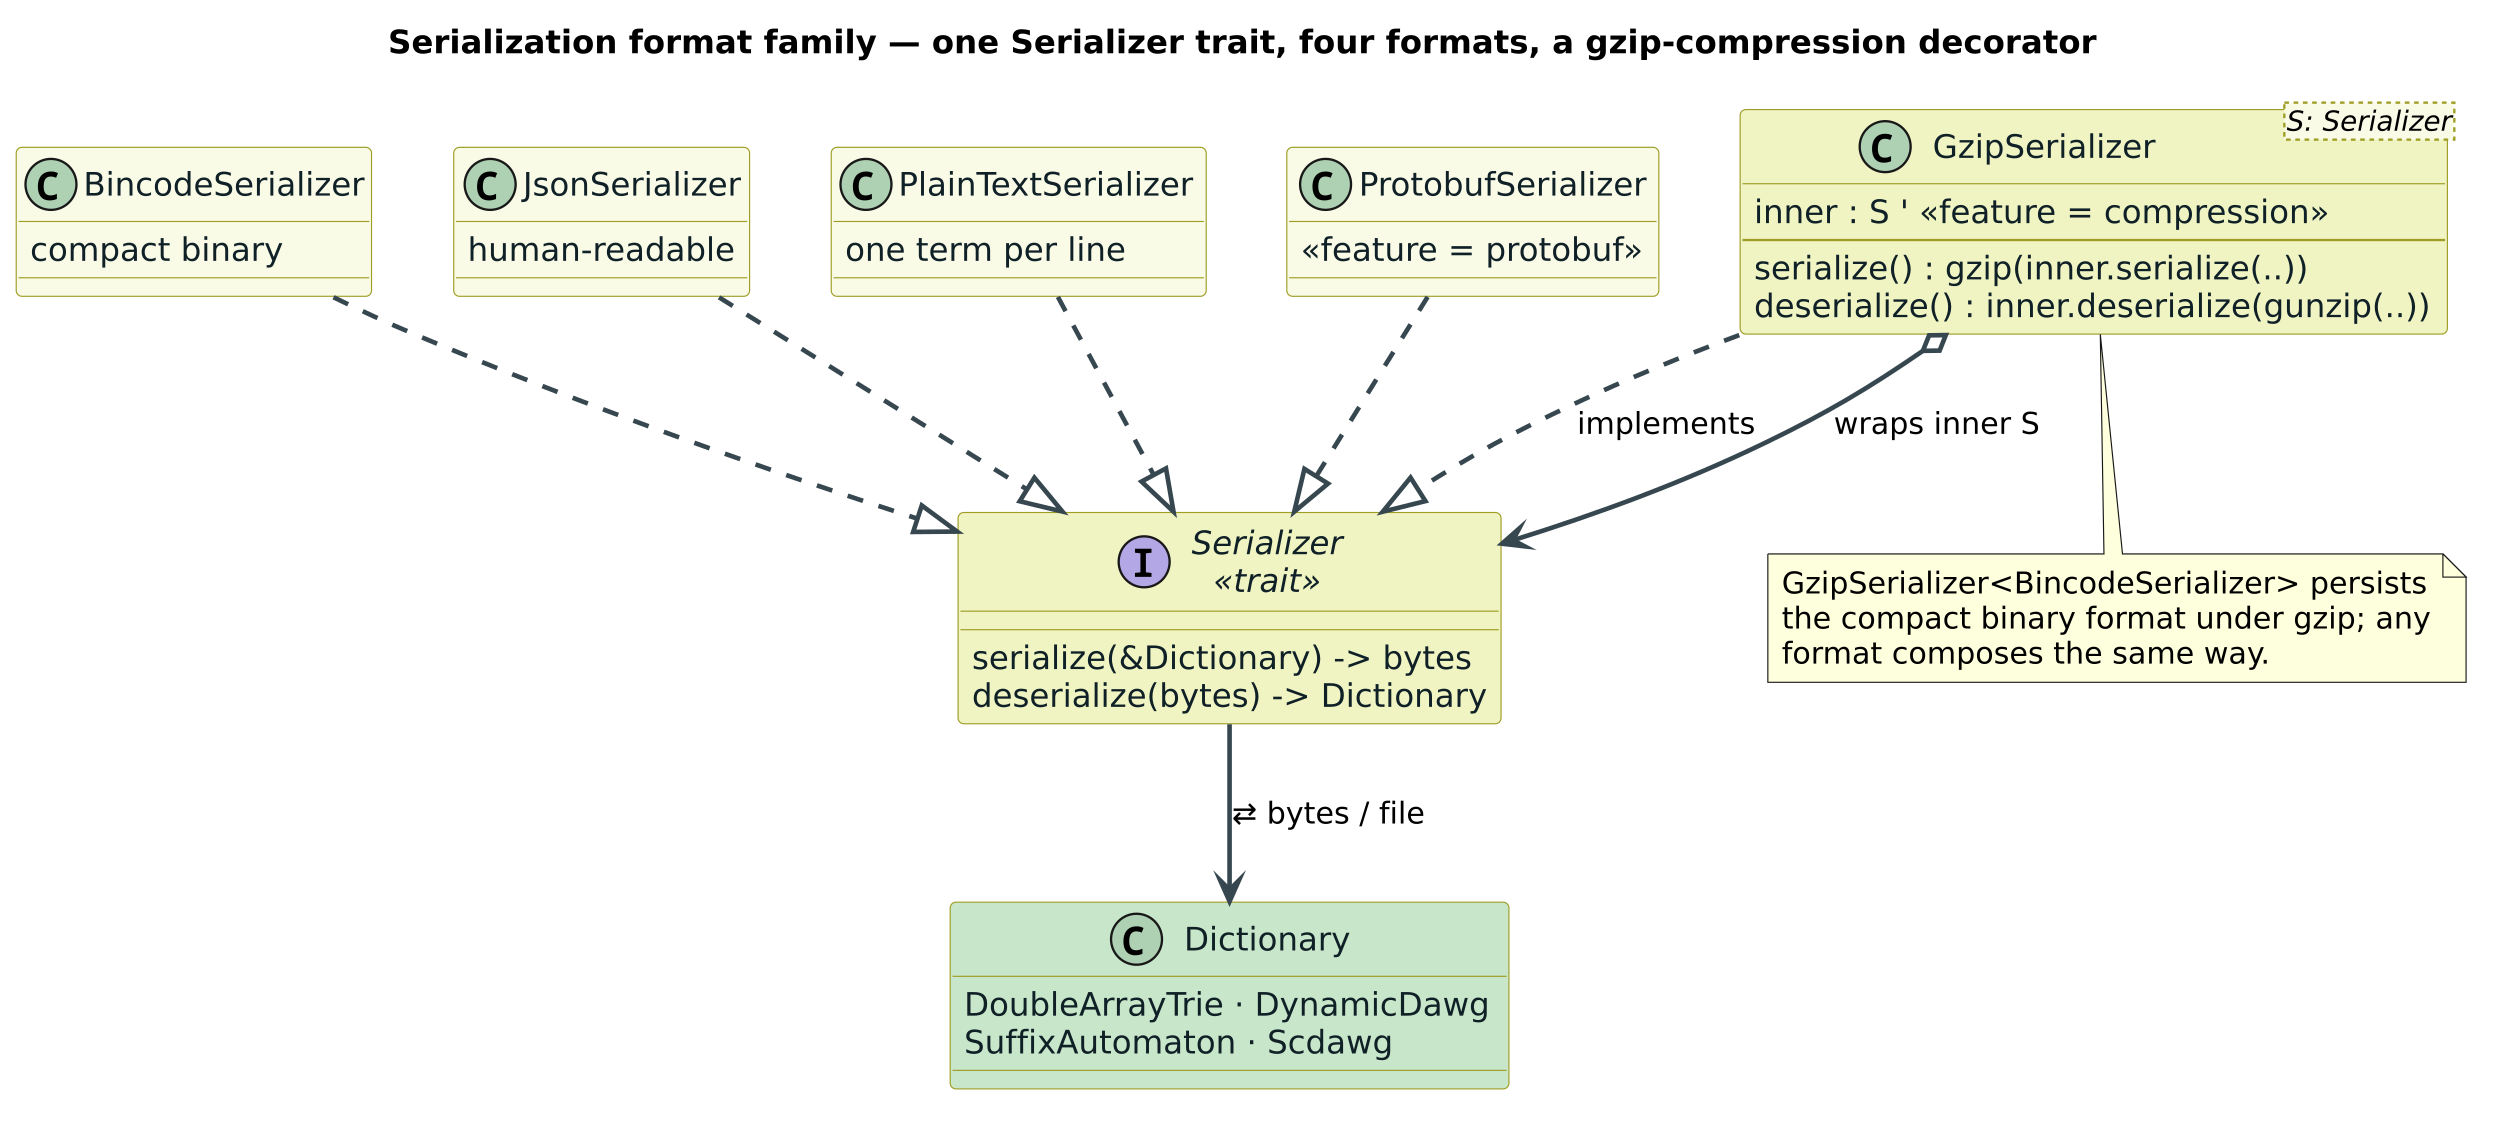
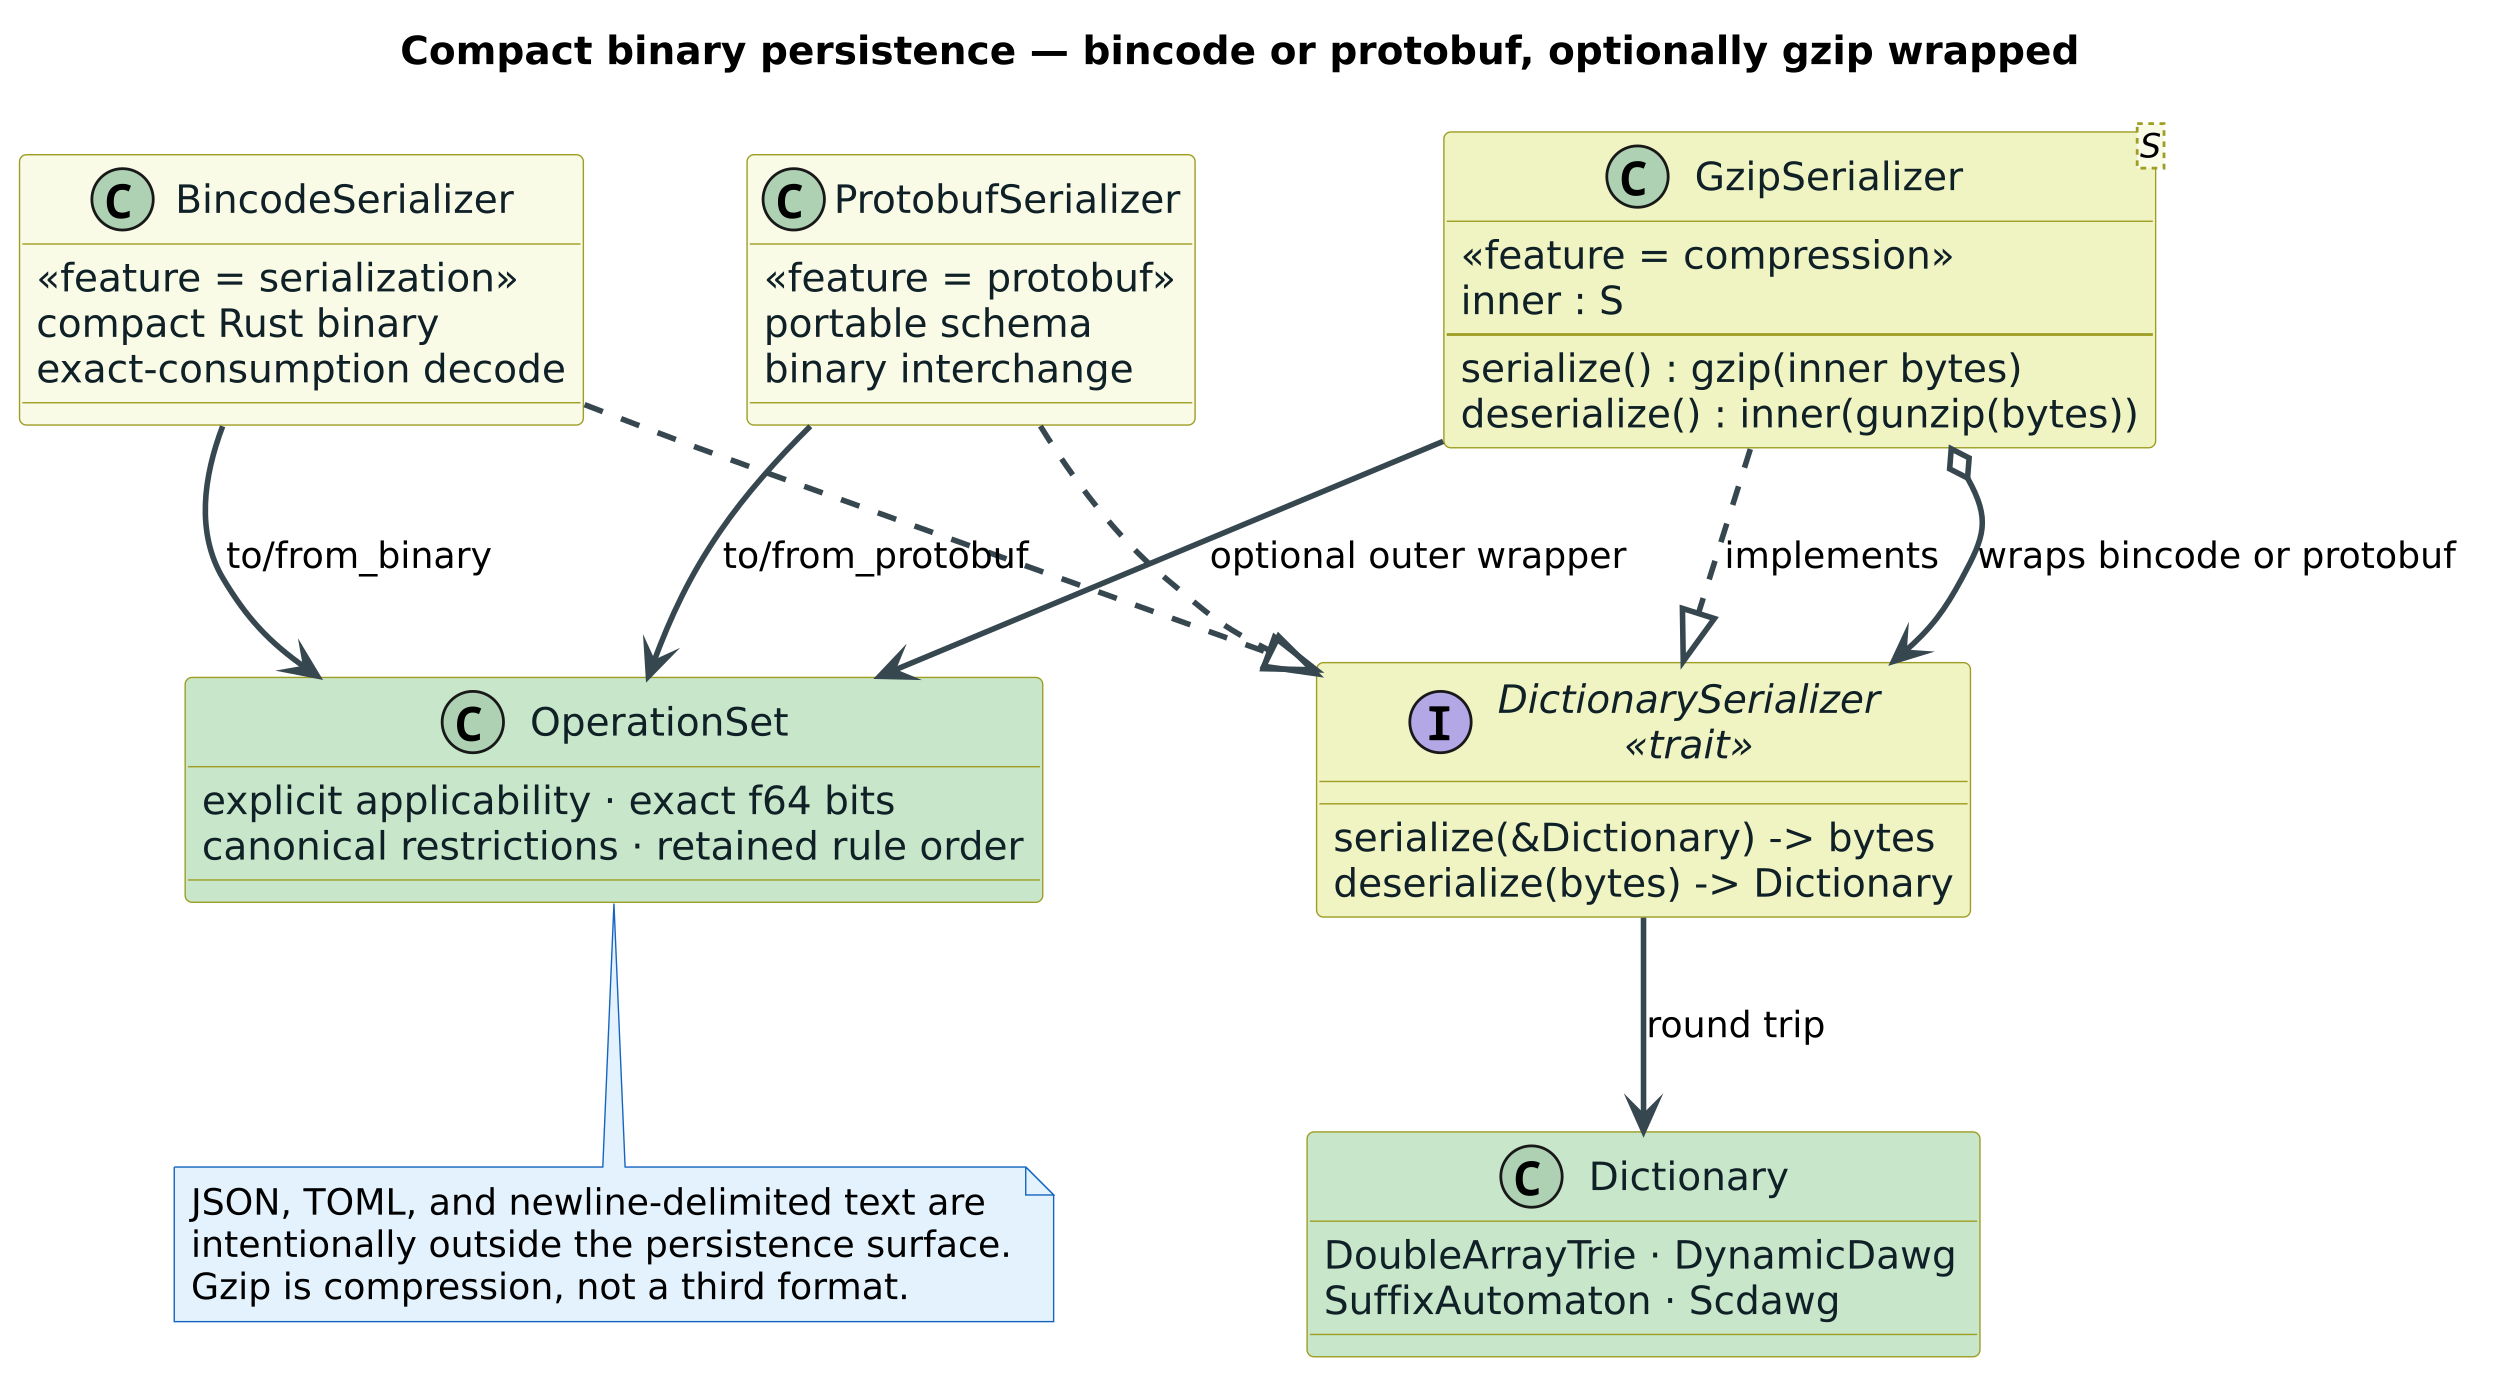
- <svg xmlns="http://www.w3.org/2000/svg" contentStyleType="text/css" data-diagram-type="CLASS" height="484px" preserveAspectRatio="none" style="width:1079px;height:484px;background:#FFFFFF;" version="1.1" viewBox="0 0 1079 484" width="1079px" zoomAndPan="magnify">
+ <svg xmlns="http://www.w3.org/2000/svg" contentStyleType="text/css" data-diagram-type="CLASS" height="501px" preserveAspectRatio="none" style="width:896px;height:501px;background:#FFFFFF;" version="1.1" viewBox="0 0 896 501" width="896px" zoomAndPan="magnify">
  <defs />
  <g>
-     <g class="title" data-source-line="21">
-       <text fill="#000000" font-family="'DejaVu Sans'" font-size="14" font-weight="700" lengthAdjust="spacing" textLength="737.406" x="167.475" y="22.995">Serialization format family — one Serializer trait, four formats, a gzip-compression decorator</text>
+     <g class="title" data-source-line="18">
+       <text fill="#000000" font-family="'DejaVu Sans'" font-size="14" font-weight="700" lengthAdjust="spacing" textLength="602.622" x="143.422" y="22.995">Compact binary persistence — bincode or protobuf, optionally gzip wrapped</text>
    </g>
-     <g class="entity" data-qualified-name="Ser" data-source-line="23" id="ent0001">
-       <rect fill="#F0F4C3" height="91.188" rx="2.5" ry="2.5" style="stroke:#9E9D24;stroke-width:0.5;" width="234.352" x="413.5" y="221.187" />
-       <ellipse cx="493.815" cy="242.484" fill="#B4A7E5" rx="11" ry="11" style="stroke:#181818;stroke-width:1;" />
-       <path d="M489.847,248.984 L489.847,247.281 L492.206,247.015 L492.206,238.812 L489.847,238.546 L489.847,236.843 L496.987,236.843 L496.987,238.546 L494.565,238.812 L494.565,247.015 L496.987,247.281 L496.987,248.984 L489.847,248.984 Z " fill="#000000" />
-       <text fill="#102027" font-family="'DejaVu Sans'" font-size="14" font-style="italic" lengthAdjust="spacing" textLength="65.222" x="514.315" y="239.182">Serializer</text>
-       <text fill="#102027" font-family="'DejaVu Sans'" font-size="14" font-style="italic" lengthAdjust="spacing" textLength="46.484" x="523.684" y="255.479">«trait»</text>
-       <line style="stroke:#9E9D24;stroke-width:0.5;" x1="414.5" x2="646.852" y1="263.781" y2="263.781" />
-       <line style="stroke:#9E9D24;stroke-width:0.5;" x1="414.5" x2="646.852" y1="271.781" y2="271.781" />
-       <text fill="#102027" font-family="'DejaVu Sans'" font-size="14" lengthAdjust="spacing" textLength="215.769" x="419.5" y="288.776">serialize(&amp;Dictionary) -&gt; bytes</text>
-       <text fill="#102027" font-family="'DejaVu Sans'" font-size="14" lengthAdjust="spacing" textLength="222.352" x="419.5" y="305.073">deserialize(bytes) -&gt; Dictionary</text>
+     <g class="entity" data-qualified-name="Ser" data-source-line="20" id="ent0001">
+       <rect fill="#F0F4C3" height="91.188" rx="2.5" ry="2.5" style="stroke:#9E9D24;stroke-width:0.5;" width="234.352" x="471.86" y="237.487" />
+       <ellipse cx="516.273" cy="258.784" fill="#B4A7E5" rx="11" ry="11" style="stroke:#181818;stroke-width:1;" />
+       <path d="M512.304,265.284 L512.304,263.581 L514.664,263.315 L514.664,255.112 L512.304,254.846 L512.304,253.143 L519.445,253.143 L519.445,254.846 L517.023,255.112 L517.023,263.315 L519.445,263.581 L519.445,265.284 L512.304,265.284 Z " fill="#000000" />
+       <text fill="#102027" font-family="'DejaVu Sans'" font-size="14" font-style="italic" lengthAdjust="spacing" textLength="137.026" x="536.773" y="255.482">DictionarySerializer</text>
+       <text fill="#102027" font-family="'DejaVu Sans'" font-size="14" font-style="italic" lengthAdjust="spacing" textLength="46.484" x="582.044" y="271.779">«trait»</text>
+       <line style="stroke:#9E9D24;stroke-width:0.5;" x1="472.86" x2="705.212" y1="280.081" y2="280.081" />
+       <line style="stroke:#9E9D24;stroke-width:0.5;" x1="472.86" x2="705.212" y1="288.081" y2="288.081" />
+       <text fill="#102027" font-family="'DejaVu Sans'" font-size="14" lengthAdjust="spacing" textLength="215.769" x="477.86" y="305.076">serialize(&amp;Dictionary) -&gt; bytes</text>
+       <text fill="#102027" font-family="'DejaVu Sans'" font-size="14" lengthAdjust="spacing" textLength="222.352" x="477.86" y="321.373">deserialize(bytes) -&gt; Dictionary</text>
    </g>
-     <g class="entity" data-qualified-name="Bin" data-source-line="28" id="ent0002">
-       <rect fill="#F9FBE7" height="64.297" rx="2.5" ry="2.5" style="stroke:#9E9D24;stroke-width:0.5;" width="153.352" x="7" y="63.587" />
-       <ellipse cx="22" cy="79.587" fill="#ADD1B2" rx="11" ry="11" style="stroke:#181818;stroke-width:1;" />
-       <path d="M21.469,86.509 Q19.719,86.509 18.578,85.774 Q17.453,85.024 16.891,83.681 Q16.344,82.321 16.344,80.524 Q16.344,78.493 17,77.04 Q17.656,75.587 18.938,74.806 Q20.219,74.024 22.094,74.024 Q22.984,74.024 23.656,74.212 Q24.328,74.384 25.016,74.728 L24.203,76.743 Q23.578,76.431 23.031,76.306 Q22.5,76.181 22.016,76.181 Q20.844,76.181 20.141,76.712 Q19.438,77.243 19.141,78.196 Q18.844,79.149 18.844,80.415 Q18.844,82.431 19.562,83.399 Q20.281,84.353 21.875,84.353 Q22.469,84.353 23.094,84.196 Q23.719,84.04 24.547,83.665 L24.547,85.884 Q23.812,86.196 23.016,86.353 Q22.234,86.509 21.469,86.509 Z " fill="#000000" />
-       <text fill="#102027" font-family="'DejaVu Sans'" font-size="14" lengthAdjust="spacing" textLength="121.352" x="36" y="84.434">BincodeSerializer</text>
-       <line style="stroke:#9E9D24;stroke-width:0.5;" x1="8" x2="159.352" y1="95.587" y2="95.587" />
-       <text fill="#102027" font-family="'DejaVu Sans'" font-size="14" lengthAdjust="spacing" textLength="109.272" x="13" y="112.582">compact binary</text>
-       <line style="stroke:#9E9D24;stroke-width:0.5;" x1="8" x2="159.352" y1="119.884" y2="119.884" />
+     <g class="entity" data-qualified-name="Bin" data-source-line="25" id="ent0002">
+       <rect fill="#F9FBE7" height="96.891" rx="2.5" ry="2.5" style="stroke:#9E9D24;stroke-width:0.5;" width="202.073" x="7" y="55.447" />
+       <ellipse cx="43.925" cy="71.447" fill="#ADD1B2" rx="11" ry="11" style="stroke:#181818;stroke-width:1;" />
+       <path d="M43.394,78.369 Q41.644,78.369 40.503,77.634 Q39.378,76.884 38.815,75.541 Q38.269,74.181 38.269,72.384 Q38.269,70.353 38.925,68.9 Q39.581,67.447 40.862,66.666 Q42.144,65.884 44.019,65.884 Q44.909,65.884 45.581,66.072 Q46.253,66.244 46.94,66.588 L46.128,68.603 Q45.503,68.291 44.956,68.166 Q44.425,68.041 43.94,68.041 Q42.769,68.041 42.065,68.572 Q41.362,69.103 41.065,70.056 Q40.769,71.009 40.769,72.275 Q40.769,74.291 41.487,75.259 Q42.206,76.213 43.8,76.213 Q44.394,76.213 45.019,76.056 Q45.644,75.9 46.472,75.525 L46.472,77.744 Q45.737,78.056 44.94,78.213 Q44.159,78.369 43.394,78.369 Z " fill="#000000" />
+       <text fill="#102027" font-family="'DejaVu Sans'" font-size="14" lengthAdjust="spacing" textLength="121.352" x="62.797" y="76.294">BincodeSerializer</text>
+       <line style="stroke:#9E9D24;stroke-width:0.5;" x1="8" x2="208.073" y1="87.447" y2="87.447" />
+       <text fill="#102027" font-family="'DejaVu Sans'" font-size="14" lengthAdjust="spacing" textLength="173.27" x="13" y="104.442">«feature = serialization»</text>
+       <text fill="#102027" font-family="'DejaVu Sans'" font-size="14" lengthAdjust="spacing" textLength="145.106" x="13" y="120.739">compact Rust binary</text>
+       <text fill="#102027" font-family="'DejaVu Sans'" font-size="14" lengthAdjust="spacing" textLength="190.073" x="13" y="137.036">exact-consumption decode</text>
+       <line style="stroke:#9E9D24;stroke-width:0.5;" x1="8" x2="208.073" y1="144.338" y2="144.338" />
    </g>
-     <g class="entity" data-qualified-name="Json" data-source-line="31" id="ent0003">
-       <rect fill="#F9FBE7" height="64.297" rx="2.5" ry="2.5" style="stroke:#9E9D24;stroke-width:0.5;" width="127.691" x="195.83" y="63.587" />
-       <ellipse cx="211.554" cy="79.587" fill="#ADD1B2" rx="11" ry="11" style="stroke:#181818;stroke-width:1;" />
-       <path d="M211.023,86.509 Q209.273,86.509 208.132,85.774 Q207.007,85.024 206.444,83.681 Q205.898,82.321 205.898,80.524 Q205.898,78.493 206.554,77.04 Q207.21,75.587 208.491,74.806 Q209.773,74.024 211.648,74.024 Q212.538,74.024 213.21,74.212 Q213.882,74.384 214.569,74.728 L213.757,76.743 Q213.132,76.431 212.585,76.306 Q212.054,76.181 211.569,76.181 Q210.398,76.181 209.694,76.712 Q208.991,77.243 208.694,78.196 Q208.398,79.149 208.398,80.415 Q208.398,82.431 209.116,83.399 Q209.835,84.353 211.429,84.353 Q212.023,84.353 212.648,84.196 Q213.273,84.04 214.101,83.665 L214.101,85.884 Q213.366,86.196 212.569,86.353 Q211.788,86.509 211.023,86.509 Z " fill="#000000" />
-       <text fill="#102027" font-family="'DejaVu Sans'" font-size="14" lengthAdjust="spacing" textLength="94.083" x="225.715" y="84.434">JsonSerializer</text>
-       <line style="stroke:#9E9D24;stroke-width:0.5;" x1="196.83" x2="322.521" y1="95.587" y2="95.587" />
-       <text fill="#102027" font-family="'DejaVu Sans'" font-size="14" lengthAdjust="spacing" textLength="115.691" x="201.83" y="112.582">human-readable</text>
-       <line style="stroke:#9E9D24;stroke-width:0.5;" x1="196.83" x2="322.521" y1="119.884" y2="119.884" />
+     <g class="entity" data-qualified-name="Pb" data-source-line="31" id="ent0003">
+       <rect fill="#F9FBE7" height="96.891" rx="2.5" ry="2.5" style="stroke:#9E9D24;stroke-width:0.5;" width="160.565" x="267.75" y="55.447" />
+       <ellipse cx="284.477" cy="71.447" fill="#ADD1B2" rx="11" ry="11" style="stroke:#181818;stroke-width:1;" />
+       <path d="M283.945,78.369 Q282.195,78.369 281.055,77.634 Q279.93,76.884 279.367,75.541 Q278.82,74.181 278.82,72.384 Q278.82,70.353 279.477,68.9 Q280.133,67.447 281.414,66.666 Q282.695,65.884 284.57,65.884 Q285.461,65.884 286.133,66.072 Q286.805,66.244 287.492,66.588 L286.68,68.603 Q286.055,68.291 285.508,68.166 Q284.977,68.041 284.492,68.041 Q283.32,68.041 282.617,68.572 Q281.914,69.103 281.617,70.056 Q281.32,71.009 281.32,72.275 Q281.32,74.291 282.039,75.259 Q282.758,76.213 284.352,76.213 Q284.945,76.213 285.57,76.056 Q286.195,75.9 287.024,75.525 L287.024,77.744 Q286.289,78.056 285.492,78.213 Q284.711,78.369 283.945,78.369 Z " fill="#000000" />
+       <text fill="#102027" font-family="'DejaVu Sans'" font-size="14" lengthAdjust="spacing" textLength="124.728" x="298.86" y="76.294">ProtobufSerializer</text>
+       <line style="stroke:#9E9D24;stroke-width:0.5;" x1="268.75" x2="427.315" y1="87.447" y2="87.447" />
+       <text fill="#102027" font-family="'DejaVu Sans'" font-size="14" lengthAdjust="spacing" textLength="148.565" x="273.75" y="104.442">«feature = protobuf»</text>
+       <text fill="#102027" font-family="'DejaVu Sans'" font-size="14" lengthAdjust="spacing" textLength="117.811" x="273.75" y="120.739">portable schema</text>
+       <text fill="#102027" font-family="'DejaVu Sans'" font-size="14" lengthAdjust="spacing" textLength="132.863" x="273.75" y="137.036">binary interchange</text>
+       <line style="stroke:#9E9D24;stroke-width:0.5;" x1="268.75" x2="427.315" y1="144.338" y2="144.338" />
    </g>
-     <g class="entity" data-qualified-name="Txt" data-source-line="34" id="ent0004">
-       <rect fill="#F9FBE7" height="64.297" rx="2.5" ry="2.5" style="stroke:#9E9D24;stroke-width:0.5;" width="161.835" x="358.76" y="63.587" />
-       <ellipse cx="373.76" cy="79.587" fill="#ADD1B2" rx="11" ry="11" style="stroke:#181818;stroke-width:1;" />
-       <path d="M373.229,86.509 Q371.479,86.509 370.338,85.774 Q369.213,85.024 368.651,83.681 Q368.104,82.321 368.104,80.524 Q368.104,78.493 368.76,77.04 Q369.416,75.587 370.697,74.806 Q371.979,74.024 373.854,74.024 Q374.744,74.024 375.416,74.212 Q376.088,74.384 376.776,74.728 L375.963,76.743 Q375.338,76.431 374.791,76.306 Q374.26,76.181 373.776,76.181 Q372.604,76.181 371.901,76.712 Q371.197,77.243 370.901,78.196 Q370.604,79.149 370.604,80.415 Q370.604,82.431 371.322,83.399 Q372.041,84.353 373.635,84.353 Q374.229,84.353 374.854,84.196 Q375.479,84.04 376.307,83.665 L376.307,85.884 Q375.572,86.196 374.776,86.353 Q373.994,86.509 373.229,86.509 Z " fill="#000000" />
-       <text fill="#102027" font-family="'DejaVu Sans'" font-size="14" lengthAdjust="spacing" textLength="129.835" x="387.76" y="84.434">PlainTextSerializer</text>
-       <line style="stroke:#9E9D24;stroke-width:0.5;" x1="359.76" x2="519.595" y1="95.587" y2="95.587" />
-       <text fill="#102027" font-family="'DejaVu Sans'" font-size="14" lengthAdjust="spacing" textLength="121.42" x="364.76" y="112.582">one term per line</text>
-       <line style="stroke:#9E9D24;stroke-width:0.5;" x1="359.76" x2="519.595" y1="119.884" y2="119.884" />
+     <g class="entity" data-qualified-name="Gz" data-source-line="37" id="ent0004">
+       <rect fill="#F0F4C3" height="113.188" rx="2.5" ry="2.5" style="stroke:#9E9D24;stroke-width:0.5;" width="255.093" x="517.49" y="47.297" />
+       <ellipse cx="586.88" cy="63.297" fill="#ADD1B2" rx="11" ry="11" style="stroke:#181818;stroke-width:1;" />
+       <path d="M586.349,70.219 Q584.599,70.219 583.458,69.484 Q582.333,68.734 581.771,67.391 Q581.224,66.031 581.224,64.234 Q581.224,62.203 581.88,60.75 Q582.536,59.297 583.818,58.516 Q585.099,57.734 586.974,57.734 Q587.865,57.734 588.536,57.922 Q589.208,58.094 589.896,58.438 L589.083,60.453 Q588.458,60.141 587.911,60.016 Q587.38,59.891 586.896,59.891 Q585.724,59.891 585.021,60.422 Q584.318,60.953 584.021,61.906 Q583.724,62.859 583.724,64.125 Q583.724,66.141 584.443,67.109 Q585.161,68.062 586.755,68.062 Q587.349,68.062 587.974,67.906 Q588.599,67.75 589.427,67.375 L589.427,69.594 Q588.693,69.906 587.896,70.062 Q587.115,70.219 586.349,70.219 Z " fill="#000000" />
+       <text fill="#102027" font-family="'DejaVu Sans'" font-size="14" lengthAdjust="spacing" textLength="96.195" x="607.38" y="68.144">GzipSerializer</text>
+       <rect fill="#F9FBE7" height="15.969" style="stroke:#9E9D24;stroke-width:1;stroke-dasharray:2,2;" width="9.617" x="765.966" y="44.297" />
+       <text fill="#000000" font-family="DejaVu Sans" font-size="12" font-style="italic" lengthAdjust="spacing" textLength="7.617" x="766.966" y="56.435">S</text>
+       <line style="stroke:#9E9D24;stroke-width:0.5;" x1="518.49" x2="771.583" y1="79.297" y2="79.297" />
+       <text fill="#102027" font-family="'DejaVu Sans'" font-size="14" lengthAdjust="spacing" textLength="177.686" x="523.49" y="96.292">«feature = compression»</text>
+       <text fill="#102027" font-family="'DejaVu Sans'" font-size="14" lengthAdjust="spacing" textLength="58.509" x="523.49" y="112.589">inner : S</text>
+       <line style="stroke:#9E9D24;stroke-width:1;" x1="518.49" x2="771.583" y1="119.891" y2="119.891" />
+       <text fill="#102027" font-family="'DejaVu Sans'" font-size="14" lengthAdjust="spacing" textLength="210.273" x="523.49" y="136.886">serialize()   : gzip(inner bytes)</text>
+       <text fill="#102027" font-family="'DejaVu Sans'" font-size="14" lengthAdjust="spacing" textLength="243.093" x="523.49" y="153.183">deserialize() : inner(gunzip(bytes))</text>
    </g>
-     <g class="entity" data-qualified-name="Pb" data-source-line="37" id="ent0005">
-       <rect fill="#F9FBE7" height="64.297" rx="2.5" ry="2.5" style="stroke:#9E9D24;stroke-width:0.5;" width="160.565" x="555.39" y="63.587" />
-       <ellipse cx="572.117" cy="79.587" fill="#ADD1B2" rx="11" ry="11" style="stroke:#181818;stroke-width:1;" />
-       <path d="M571.585,86.509 Q569.835,86.509 568.695,85.774 Q567.57,85.024 567.007,83.681 Q566.46,82.321 566.46,80.524 Q566.46,78.493 567.117,77.04 Q567.773,75.587 569.054,74.806 Q570.335,74.024 572.21,74.024 Q573.101,74.024 573.773,74.212 Q574.445,74.384 575.132,74.728 L574.32,76.743 Q573.695,76.431 573.148,76.306 Q572.617,76.181 572.132,76.181 Q570.96,76.181 570.257,76.712 Q569.554,77.243 569.257,78.196 Q568.96,79.149 568.96,80.415 Q568.96,82.431 569.679,83.399 Q570.398,84.353 571.992,84.353 Q572.585,84.353 573.21,84.196 Q573.835,84.04 574.663,83.665 L574.663,85.884 Q573.929,86.196 573.132,86.353 Q572.351,86.509 571.585,86.509 Z " fill="#000000" />
-       <text fill="#102027" font-family="'DejaVu Sans'" font-size="14" lengthAdjust="spacing" textLength="124.728" x="586.5" y="84.434">ProtobufSerializer</text>
-       <line style="stroke:#9E9D24;stroke-width:0.5;" x1="556.39" x2="714.955" y1="95.587" y2="95.587" />
-       <text fill="#102027" font-family="'DejaVu Sans'" font-size="14" lengthAdjust="spacing" textLength="148.565" x="561.39" y="112.582">«feature = protobuf»</text>
-       <line style="stroke:#9E9D24;stroke-width:0.5;" x1="556.39" x2="714.955" y1="119.884" y2="119.884" />
+     <g class="entity" data-qualified-name="Dict" data-source-line="45" id="ent0005">
+       <rect fill="#C8E6C9" height="80.594" rx="2.5" ry="2.5" style="stroke:#9E9D24;stroke-width:0.5;" width="241.161" x="468.46" y="405.677" />
+       <ellipse cx="548.888" cy="421.677" fill="#ADD1B2" rx="11" ry="11" style="stroke:#181818;stroke-width:1;" />
+       <path d="M548.357,428.599 Q546.607,428.599 545.466,427.864 Q544.341,427.114 543.779,425.771 Q543.232,424.411 543.232,422.614 Q543.232,420.583 543.888,419.13 Q544.544,417.677 545.826,416.896 Q547.107,416.114 548.982,416.114 Q549.873,416.114 550.544,416.302 Q551.216,416.474 551.904,416.817 L551.091,418.833 Q550.466,418.521 549.919,418.396 Q549.388,418.271 548.904,418.271 Q547.732,418.271 547.029,418.802 Q546.326,419.333 546.029,420.286 Q545.732,421.239 545.732,422.505 Q545.732,424.521 546.451,425.489 Q547.169,426.442 548.763,426.442 Q549.357,426.442 549.982,426.286 Q550.607,426.13 551.435,425.755 L551.435,427.974 Q550.701,428.286 549.904,428.442 Q549.123,428.599 548.357,428.599 Z " fill="#000000" />
+       <text fill="#102027" font-family="'DejaVu Sans'" font-size="14" lengthAdjust="spacing" textLength="71.805" x="569.388" y="426.524">Dictionary</text>
+       <line style="stroke:#9E9D24;stroke-width:0.5;" x1="469.46" x2="708.621" y1="437.677" y2="437.677" />
+       <text fill="#102027" font-family="'DejaVu Sans'" font-size="14" lengthAdjust="spacing" textLength="229.161" x="474.46" y="454.672">DoubleArrayTrie · DynamicDawg</text>
+       <text fill="#102027" font-family="'DejaVu Sans'" font-size="14" lengthAdjust="spacing" textLength="185.179" x="474.46" y="470.969">SuffixAutomaton · Scdawg</text>
+       <line style="stroke:#9E9D24;stroke-width:0.5;" x1="469.46" x2="708.621" y1="478.271" y2="478.271" />
    </g>
-     <g class="entity" data-qualified-name="Gz" data-source-line="41" id="ent0006">
-       <rect fill="#F0F4C3" height="96.891" rx="2.5" ry="2.5" style="stroke:#9E9D24;stroke-width:0.5;" width="305.248" x="751.05" y="47.297" />
-       <ellipse cx="813.637" cy="63.297" fill="#ADD1B2" rx="11" ry="11" style="stroke:#181818;stroke-width:1;" />
-       <path d="M813.106,70.219 Q811.356,70.219 810.215,69.484 Q809.09,68.734 808.528,67.391 Q807.981,66.031 807.981,64.234 Q807.981,62.203 808.637,60.75 Q809.293,59.297 810.574,58.516 Q811.856,57.734 813.731,57.734 Q814.621,57.734 815.293,57.922 Q815.965,58.094 816.653,58.438 L815.84,60.453 Q815.215,60.141 814.668,60.016 Q814.137,59.891 813.653,59.891 Q812.481,59.891 811.778,60.422 Q811.074,60.953 810.778,61.906 Q810.481,62.859 810.481,64.125 Q810.481,66.141 811.199,67.109 Q811.918,68.062 813.512,68.062 Q814.106,68.062 814.731,67.906 Q815.356,67.75 816.184,67.375 L816.184,69.594 Q815.449,69.906 814.653,70.062 Q813.871,70.219 813.106,70.219 Z " fill="#000000" />
-       <text fill="#102027" font-family="'DejaVu Sans'" font-size="14" lengthAdjust="spacing" textLength="96.195" x="834.137" y="68.144">GzipSerializer</text>
-       <rect fill="#F9FBE7" height="15.969" style="stroke:#9E9D24;stroke-width:1;stroke-dasharray:2,2;" width="73.379" x="985.919" y="44.297" />
-       <text fill="#000000" font-family="DejaVu Sans" font-size="12" font-style="italic" lengthAdjust="spacing" textLength="71.379" x="986.919" y="56.435">S: Serializer</text>
-       <line style="stroke:#9E9D24;stroke-width:0.5;" x1="752.05" x2="1055.298" y1="79.297" y2="79.297" />
-       <text fill="#102027" font-family="'DejaVu Sans'" font-size="14" lengthAdjust="spacing" textLength="280.096" x="757.05" y="96.292">inner : S        ' «feature = compression»</text>
-       <line style="stroke:#9E9D24;stroke-width:1;" x1="752.05" x2="1055.298" y1="103.594" y2="103.594" />
-       <text fill="#102027" font-family="'DejaVu Sans'" font-size="14" lengthAdjust="spacing" textLength="249.402" x="757.05" y="120.589">serialize()   : gzip(inner.serialize(..))</text>
-       <text fill="#102027" font-family="'DejaVu Sans'" font-size="14" lengthAdjust="spacing" textLength="293.248" x="757.05" y="136.886">deserialize() : inner.deserialize(gunzip(..))</text>
+     <g class="entity" data-qualified-name="Ops" data-source-line="50" id="ent0006">
+       <rect fill="#C8E6C9" height="80.594" rx="2.5" ry="2.5" style="stroke:#9E9D24;stroke-width:0.5;" width="307.36" x="66.36" y="242.787" />
+       <ellipse cx="169.46" cy="258.787" fill="#ADD1B2" rx="11" ry="11" style="stroke:#181818;stroke-width:1;" />
+       <path d="M168.928,265.709 Q167.178,265.709 166.038,264.974 Q164.913,264.224 164.35,262.881 Q163.803,261.521 163.803,259.724 Q163.803,257.693 164.46,256.24 Q165.116,254.787 166.397,254.006 Q167.678,253.224 169.553,253.224 Q170.444,253.224 171.116,253.412 Q171.788,253.584 172.475,253.928 L171.663,255.943 Q171.038,255.631 170.491,255.506 Q169.96,255.381 169.475,255.381 Q168.303,255.381 167.6,255.912 Q166.897,256.443 166.6,257.396 Q166.303,258.349 166.303,259.615 Q166.303,261.631 167.022,262.599 Q167.741,263.553 169.335,263.553 Q169.928,263.553 170.553,263.396 Q171.178,263.24 172.006,262.865 L172.006,265.084 Q171.272,265.396 170.475,265.553 Q169.694,265.709 168.928,265.709 Z " fill="#000000" />
+       <text fill="#102027" font-family="'DejaVu Sans'" font-size="14" lengthAdjust="spacing" textLength="92.661" x="189.96" y="263.634">OperationSet</text>
+       <line style="stroke:#9E9D24;stroke-width:0.5;" x1="67.36" x2="372.72" y1="274.787" y2="274.787" />
+       <text fill="#102027" font-family="'DejaVu Sans'" font-size="14" lengthAdjust="spacing" textLength="249.047" x="72.36" y="291.782">explicit applicability · exact f64 bits</text>
+       <text fill="#102027" font-family="'DejaVu Sans'" font-size="14" lengthAdjust="spacing" textLength="295.36" x="72.36" y="308.079">canonical restrictions · retained rule order</text>
+       <line style="stroke:#9E9D24;stroke-width:0.5;" x1="67.36" x2="372.72" y1="315.381" y2="315.381" />
    </g>
-     <g class="entity" data-qualified-name="Dict" data-source-line="48" id="ent0007">
-       <rect fill="#C8E6C9" height="80.594" rx="2.5" ry="2.5" style="stroke:#9E9D24;stroke-width:0.5;" width="241.161" x="410.1" y="389.377" />
-       <ellipse cx="490.528" cy="405.377" fill="#ADD1B2" rx="11" ry="11" style="stroke:#181818;stroke-width:1;" />
-       <path d="M489.997,412.299 Q488.247,412.299 487.106,411.564 Q485.981,410.814 485.419,409.471 Q484.872,408.111 484.872,406.314 Q484.872,404.283 485.528,402.83 Q486.185,401.377 487.466,400.596 Q488.747,399.814 490.622,399.814 Q491.513,399.814 492.185,400.002 Q492.856,400.174 493.544,400.517 L492.731,402.533 Q492.106,402.221 491.56,402.096 Q491.028,401.971 490.544,401.971 Q489.372,401.971 488.669,402.502 Q487.966,403.033 487.669,403.986 Q487.372,404.939 487.372,406.205 Q487.372,408.221 488.091,409.189 Q488.81,410.142 490.403,410.142 Q490.997,410.142 491.622,409.986 Q492.247,409.83 493.075,409.455 L493.075,411.674 Q492.341,411.986 491.544,412.142 Q490.763,412.299 489.997,412.299 Z " fill="#000000" />
-       <text fill="#102027" font-family="'DejaVu Sans'" font-size="14" lengthAdjust="spacing" textLength="71.805" x="511.028" y="410.224">Dictionary</text>
-       <line style="stroke:#9E9D24;stroke-width:0.5;" x1="411.1" x2="650.261" y1="421.377" y2="421.377" />
-       <text fill="#102027" font-family="'DejaVu Sans'" font-size="14" lengthAdjust="spacing" textLength="229.161" x="416.1" y="438.372">DoubleArrayTrie · DynamicDawg</text>
-       <text fill="#102027" font-family="'DejaVu Sans'" font-size="14" lengthAdjust="spacing" textLength="185.179" x="416.1" y="454.669">SuffixAutomaton · Scdawg</text>
-       <line style="stroke:#9E9D24;stroke-width:0.5;" x1="411.1" x2="650.261" y1="461.971" y2="461.971" />
+     <g class="entity" data-qualified-name="GMN15" data-source-line="65" id="ent0016">
+       <path d="M62.45,418.267 L62.45,473.665 A0,0 0 0 0 62.45,473.665 L377.619,473.665 A0,0 0 0 0 377.619,473.665 L377.619,428.267 L367.619,418.267 L224.04,418.267 L220.04,323.847 L216.04,418.267 L62.45,418.267 A0,0 0 0 0 62.45,418.267" fill="#E3F2FD" style="stroke:#1565C0;stroke-width:0.5;" />
+       <path d="M367.619,418.267 L367.619,428.267 L377.619,428.267 L367.619,418.267" fill="#E3F2FD" style="stroke:#1565C0;stroke-width:0.5;" />
+       <text fill="#000000" font-family="'DejaVu Sans'" font-size="13" lengthAdjust="spacing" textLength="285.372" x="68.45" y="435.334">JSON, TOML, and newline-delimited text are</text>
+       <text fill="#000000" font-family="'DejaVu Sans'" font-size="13" lengthAdjust="spacing" textLength="294.169" x="68.45" y="450.467">intentionally outside the persistence surface.</text>
+       <text fill="#000000" font-family="'DejaVu Sans'" font-size="13" lengthAdjust="spacing" textLength="258.318" x="68.45" y="465.599">Gzip is compression, not a third format.</text>
    </g>
-     <g class="entity" data-qualified-name="GMN15" data-source-line="67" id="ent0016">
-       <path d="M763,239.077 L763,294.475 A0,0 0 0 0 763,294.475 L1064.357,294.475 A0,0 0 0 0 1064.357,294.475 L1064.357,249.077 L1054.357,239.077 L916.07,239.077 L906.49,144.277 L908.07,239.077 L763,239.077 A0,0 0 0 0 763,239.077" fill="#FEFFDD" style="stroke:#181818;stroke-width:0.5;" />
-       <path d="M1054.357,239.077 L1054.357,249.077 L1064.357,249.077 L1054.357,239.077" fill="#FEFFDD" style="stroke:#181818;stroke-width:0.5;" />
-       <text fill="#000000" font-family="'DejaVu Sans'" font-size="13" lengthAdjust="spacing" textLength="278.548" x="769" y="256.144">GzipSerializer&lt;BincodeSerializer&gt; persists</text>
-       <text fill="#000000" font-family="'DejaVu Sans'" font-size="13" lengthAdjust="spacing" textLength="280.357" x="769" y="271.277">the compact binary format under gzip; any</text>
-       <text fill="#000000" font-family="'DejaVu Sans'" font-size="13" lengthAdjust="spacing" textLength="212.805" x="769" y="286.409">format composes the same way.</text>
+     <g class="link" data-entity-1="ent0002" data-entity-2="ent0001" data-link-type="extension" data-source-line="55" id="lnk7">
+       <path codeLine="55" d="M209.51,145.027 C223.11,150.287 236.9,155.557 250.04,160.487 C261.14,164.647 361.253,200.54 454.753,234.01" fill="none" id="Bin-to-Ser" style="stroke:#37474F;stroke-width:2;stroke-dasharray:7,7;" />
+       <polygon fill="none" points="471.7,240.077,456.775,228.361,452.731,239.659,471.7,240.077" style="stroke:#37474F;stroke-width:2;stroke-linejoin:miter;stroke-miterlimit:10;" />
    </g>
-     <g class="link" data-entity-1="ent0002" data-entity-2="ent0001" data-link-type="extension" data-source-line="54" id="lnk8">
-       <path codeLine="54" d="M143.94,128.307 C155.36,133.867 167.29,139.397 178.68,144.187 C255.42,176.437 326.879,201.452 395.979,223.872" fill="none" id="Bin-to-Ser" style="stroke:#37474F;stroke-width:2;stroke-dasharray:7,7;" />
-       <polygon fill="none" points="413.1,229.427,397.83,218.165,394.127,229.579,413.1,229.427" style="stroke:#37474F;stroke-width:2;stroke-linejoin:miter;stroke-miterlimit:10;" />
+     <g class="link" data-entity-1="ent0003" data-entity-2="ent0001" data-link-type="extension" data-source-line="56" id="lnk8">
+       <path codeLine="56" d="M372.87,152.697 C384.56,171.667 399.94,192.497 418.04,207.487 C434,220.707 436.558,223.951 455.589,233.431" fill="none" id="Pb-to-Ser" style="stroke:#37474F;stroke-width:2;stroke-dasharray:7,7;" />
+       <polygon fill="none" points="471.7,241.457,458.264,228.06,452.913,238.801,471.7,241.457" style="stroke:#37474F;stroke-width:2;stroke-linejoin:miter;stroke-miterlimit:10;" />
    </g>
-     <g class="link" data-entity-1="ent0003" data-entity-2="ent0001" data-link-type="extension" data-source-line="55" id="lnk9">
-       <path codeLine="55" d="M310.33,128.337 C352.08,154.377 396.528,182.099 443.268,211.259" fill="none" id="Json-to-Ser" style="stroke:#37474F;stroke-width:2;stroke-dasharray:7,7;" />
-       <polygon fill="none" points="458.54,220.787,446.444,206.169,440.092,216.35,458.54,220.787" style="stroke:#37474F;stroke-width:2;stroke-linejoin:miter;stroke-miterlimit:10;" />
+     <g class="link" data-entity-1="ent0004" data-entity-2="ent0001" data-link-type="extension" data-source-line="57" id="lnk9">
+       <path codeLine="57" d="M627.32,160.957 C619.56,185.487 616.014,196.734 608.704,219.864" fill="none" id="Gz-to-Ser" style="stroke:#37474F;stroke-width:2;stroke-dasharray:7,7;" />
+       <polygon fill="none" points="603.28,237.027,614.425,221.672,602.983,218.055,603.28,237.027" style="stroke:#37474F;stroke-width:2;stroke-linejoin:miter;stroke-miterlimit:10;" />
+       <text fill="#000000" font-family="'DejaVu Sans'" font-size="13" lengthAdjust="spacing" textLength="76.908" x="618.04" y="203.554">implements</text>
    </g>
-     <g class="link" data-entity-1="ent0004" data-entity-2="ent0001" data-link-type="extension" data-source-line="56" id="lnk10">
-       <path codeLine="56" d="M456.58,128.137 C470.61,154.207 482.218,175.757 497.958,204.997" fill="none" id="Txt-to-Ser" style="stroke:#37474F;stroke-width:2;stroke-dasharray:7,7;" />
-       <polygon fill="none" points="506.49,220.847,503.241,202.153,492.675,207.841,506.49,220.847" style="stroke:#37474F;stroke-width:2;stroke-linejoin:miter;stroke-miterlimit:10;" />
+     <g class="link" data-entity-1="ent0004" data-entity-2="ent0001" data-link-type="aggregation" data-source-line="58" id="lnk10">
+       <path codeLine="58" d="M705.173,171.333 C713.593,186.403 711.26,192.277 703.04,207.487 C696.96,218.717 692.154,225.257 682.384,233.747" fill="none" id="Gz-Ser" style="stroke:#37474F;stroke-width:2;" />
+       <polygon fill="none" points="699.32,160.857,698.755,168.046,705.173,171.333,705.739,164.144,699.32,160.857" style="stroke:#37474F;stroke-width:2;stroke-linejoin:miter;stroke-miterlimit:10;" />
+       <polygon fill="#37474F" points="678.61,237.027,688.027,234.143,682.384,233.747,682.78,228.104,678.61,237.027" style="stroke:#37474F;stroke-width:2;stroke-linejoin:miter;stroke-miterlimit:10;" />
+       <text fill="#000000" font-family="'DejaVu Sans'" font-size="13" lengthAdjust="spacing" textLength="171.787" x="708.68" y="203.554">wraps bincode or protobuf</text>
    </g>
-     <g class="link" data-entity-1="ent0005" data-entity-2="ent0001" data-link-type="extension" data-source-line="57" id="lnk11">
-       <path codeLine="57" d="M616.17,128.137 C599.98,154.207 586.247,176.316 568.087,205.556" fill="none" id="Pb-to-Ser" style="stroke:#37474F;stroke-width:2;stroke-dasharray:7,7;" />
-       <polygon fill="none" points="558.59,220.847,573.184,208.721,562.99,202.39,558.59,220.847" style="stroke:#37474F;stroke-width:2;stroke-linejoin:miter;stroke-miterlimit:10;" />
+     <g class="link" data-entity-1="ent0001" data-entity-2="ent0005" data-link-type="dependency" data-source-line="59" id="lnk11">
+       <path codeLine="59" d="M589.04,328.897 C589.04,352.887 589.04,377.167 589.04,400.327" fill="none" id="Ser-to-Dict" style="stroke:#37474F;stroke-width:2;" />
+       <polygon fill="#37474F" points="589.04,405.327,593.04,396.327,589.04,400.327,585.04,396.327,589.04,405.327" style="stroke:#37474F;stroke-width:2;stroke-linejoin:miter;stroke-miterlimit:10;" />
+       <text fill="#000000" font-family="'DejaVu Sans'" font-size="13" lengthAdjust="spacing" textLength="64.467" x="590.04" y="371.744">round trip</text>
    </g>
-     <g class="link" data-entity-1="ent0006" data-entity-2="ent0001" data-link-type="extension" data-source-line="60" id="lnk12">
-       <path codeLine="60" d="M750.66,144.627 C726.55,153.597 702.18,163.537 679.68,174.187 C651.54,187.497 637.255,195.202 612.005,211.202" fill="none" id="Gz-to-Ser" style="stroke:#37474F;stroke-width:2;stroke-dasharray:7,7;" />
-       <polygon fill="none" points="596.8,220.837,615.216,216.27,608.793,206.134,596.8,220.837" style="stroke:#37474F;stroke-width:2;stroke-linejoin:miter;stroke-miterlimit:10;" />
-       <text fill="#000000" font-family="'DejaVu Sans'" font-size="13" lengthAdjust="spacing" textLength="76.908" x="680.68" y="187.254">implements</text>
+     <g class="link" data-entity-1="ent0002" data-entity-2="ent0006" data-link-type="dependency" data-source-line="60" id="lnk12">
+       <path codeLine="60" d="M79.79,152.777 C72.95,170.807 70.11,190.947 80.04,207.487 C88.4,221.417 96.245,230.018 109.675,239.428" fill="none" id="Bin-to-Ops" style="stroke:#37474F;stroke-width:2;" />
+       <polygon fill="#37474F" points="113.77,242.297,108.695,233.857,109.675,239.428,104.104,240.408,113.77,242.297" style="stroke:#37474F;stroke-width:2;stroke-linejoin:miter;stroke-miterlimit:10;" />
+       <text fill="#000000" font-family="'DejaVu Sans'" font-size="13" lengthAdjust="spacing" textLength="95.577" x="81.04" y="203.554">to/from_binary</text>
    </g>
-     <g class="link" data-entity-1="ent0006" data-entity-2="ent0001" data-link-type="aggregation" data-source-line="61" id="lnk13">
-       <path codeLine="61" d="M829.922,151.426 C806.232,167.716 788.47,178.257 761.68,191.187 C726,208.407 690.152,221.543 653.022,233.163" fill="none" id="Gz-Ser" style="stroke:#37474F;stroke-width:2;" />
-       <polygon fill="none" points="839.81,144.627,832.6,144.731,829.922,151.426,837.133,151.322,839.81,144.627" style="stroke:#37474F;stroke-width:2;stroke-linejoin:miter;stroke-miterlimit:10;" />
-       <polygon fill="#37474F" points="648.25,234.657,658.034,235.786,653.022,233.163,655.644,228.151,648.25,234.657" style="stroke:#37474F;stroke-width:2;stroke-linejoin:miter;stroke-miterlimit:10;" />
-       <text fill="#000000" font-family="'DejaVu Sans'" font-size="13" lengthAdjust="spacing" textLength="88.918" x="791.45" y="187.254">wraps inner S</text>
+     <g class="link" data-entity-1="ent0003" data-entity-2="ent0006" data-link-type="dependency" data-source-line="61" id="lnk13">
+       <path codeLine="61" d="M290.42,152.757 C278.71,164.287 267.19,177.157 258.04,190.487 C247.22,206.237 240.381,220.86 234.131,237.69" fill="none" id="Pb-to-Ops" style="stroke:#37474F;stroke-width:2;" />
+       <polygon fill="#37474F" points="232.39,242.377,239.273,235.332,234.131,237.69,231.773,232.547,232.39,242.377" style="stroke:#37474F;stroke-width:2;stroke-linejoin:miter;stroke-miterlimit:10;" />
+       <text fill="#000000" font-family="'DejaVu Sans'" font-size="13" lengthAdjust="spacing" textLength="110.138" x="259.04" y="203.554">to/from_protobuf</text>
    </g>
-     <g class="link" data-entity-1="ent0001" data-entity-2="ent0007" data-link-type="dependency" data-source-line="64" id="lnk14">
-       <path codeLine="64" d="M530.68,312.597 C530.68,336.587 530.68,360.867 530.68,384.027" fill="none" id="Ser-to-Dict" style="stroke:#37474F;stroke-width:2;" />
-       <polygon fill="#37474F" points="530.68,389.027,534.68,380.027,530.68,384.027,526.68,380.027,530.68,389.027" style="stroke:#37474F;stroke-width:2;stroke-linejoin:miter;stroke-miterlimit:10;" />
-       <text fill="#000000" font-family="'DejaVu Sans'" font-size="13" lengthAdjust="spacing" textLength="83.281" x="531.68" y="355.444">⇄ bytes / file</text>
+     <g class="link" data-entity-1="ent0004" data-entity-2="ent0006" data-link-type="dependency" data-source-line="62" id="lnk14">
+       <path codeLine="62" d="M517.23,158.177 C452.33,185.237 379.435,215.623 319.855,240.463" fill="none" id="Gz-to-Ops" style="stroke:#37474F;stroke-width:2;" />
+       <polygon fill="#37474F" points="315.24,242.387,325.086,242.615,319.855,240.463,322.008,235.232,315.24,242.387" style="stroke:#37474F;stroke-width:2;stroke-linejoin:miter;stroke-miterlimit:10;" />
+       <text fill="#000000" font-family="'DejaVu Sans'" font-size="13" lengthAdjust="spacing" textLength="149.373" x="433.54" y="203.554">optional outer wrapper</text>
    </g>
  </g>
</svg>
